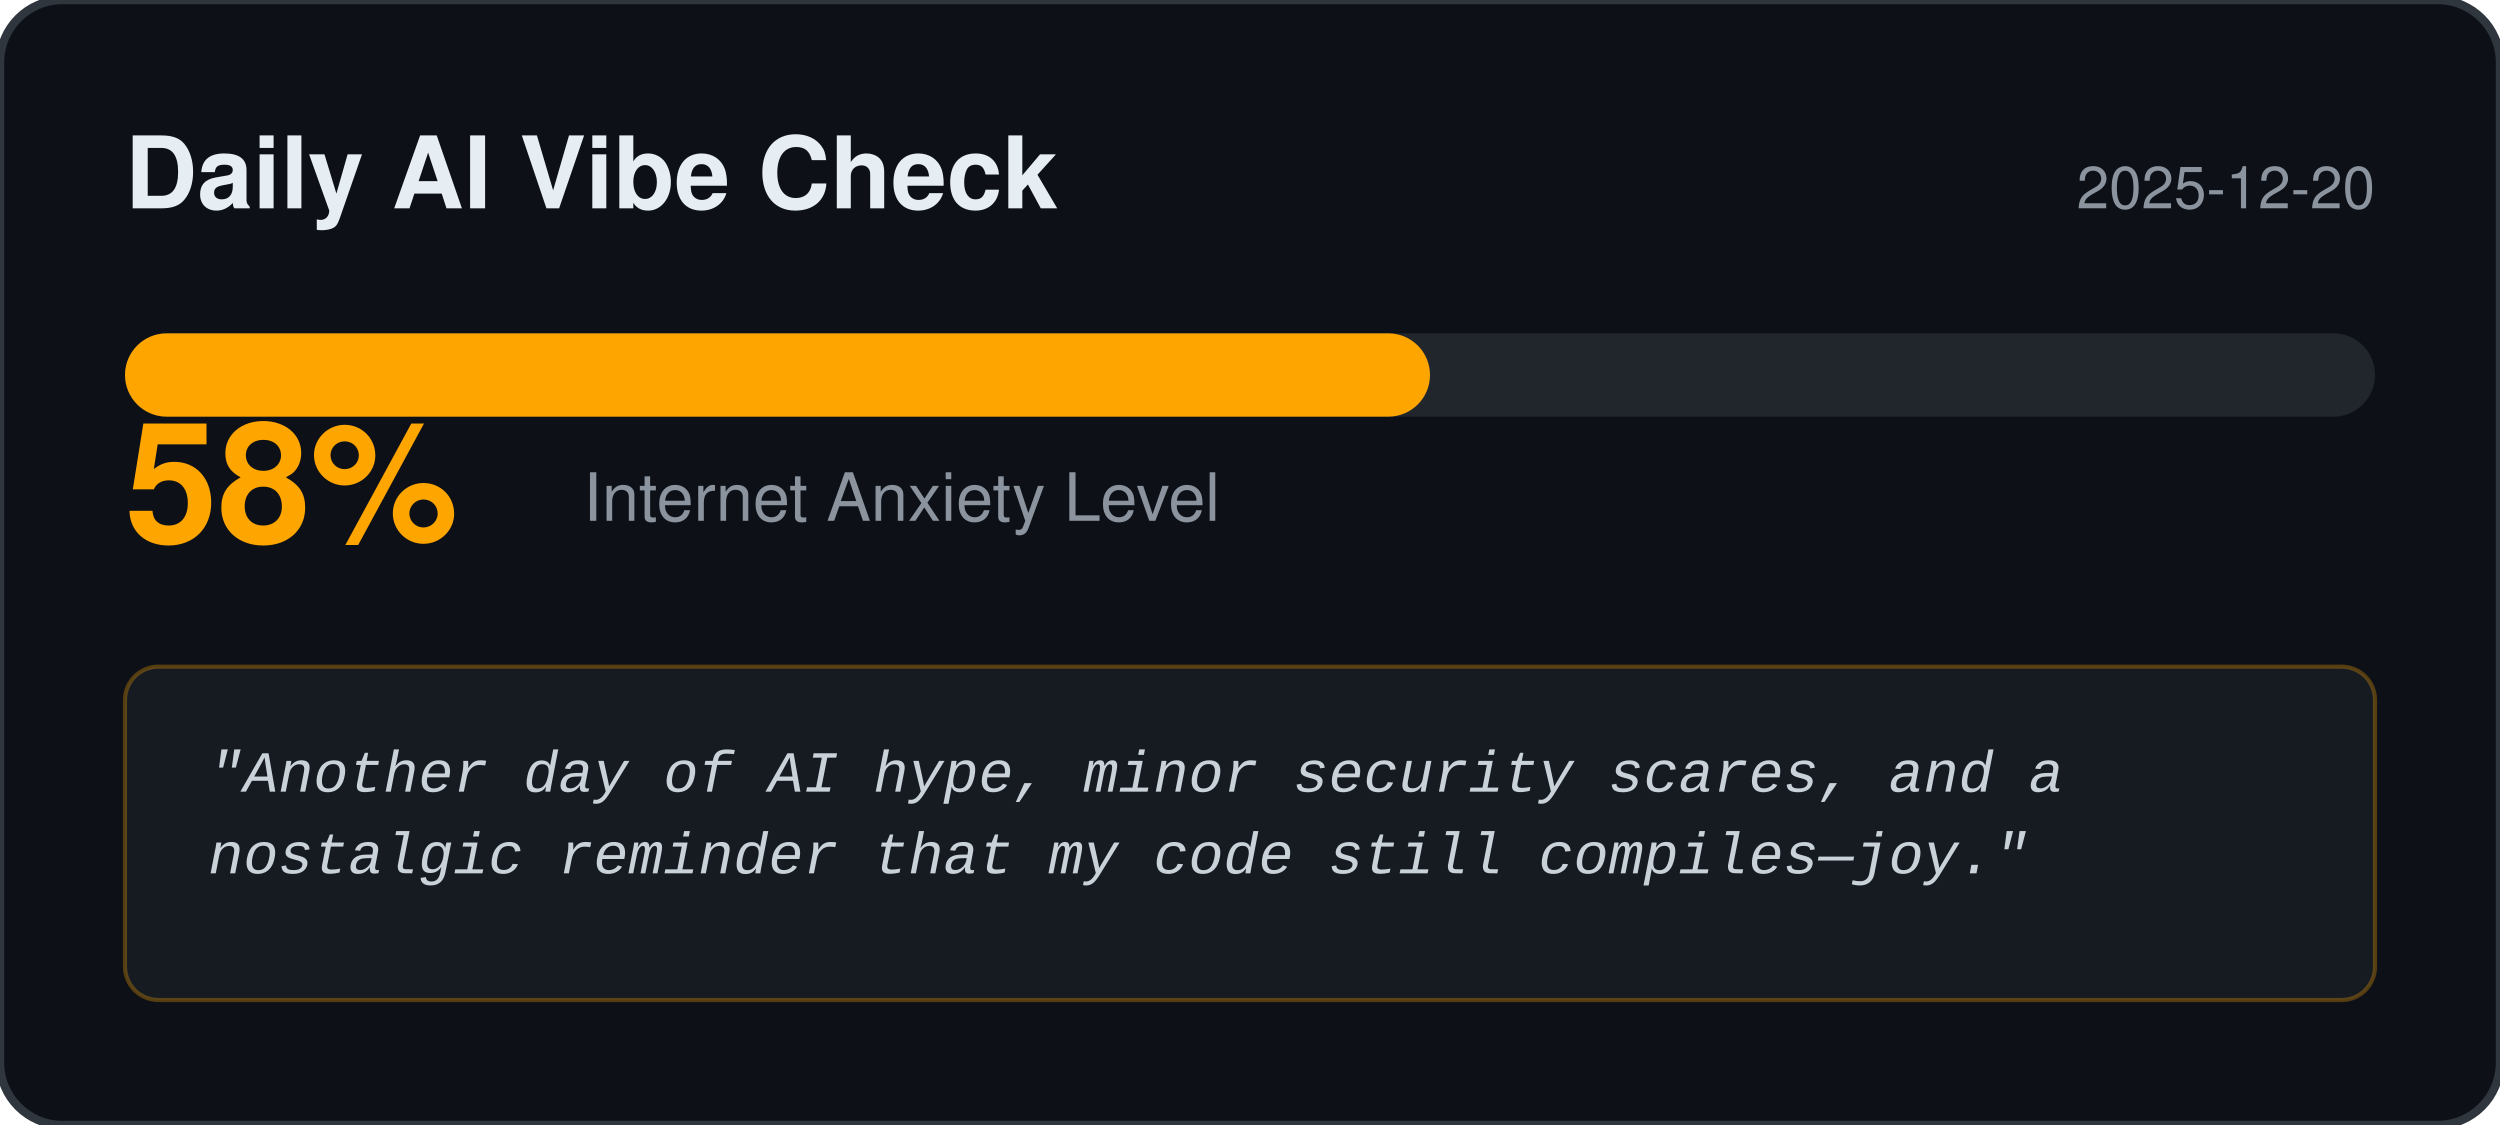
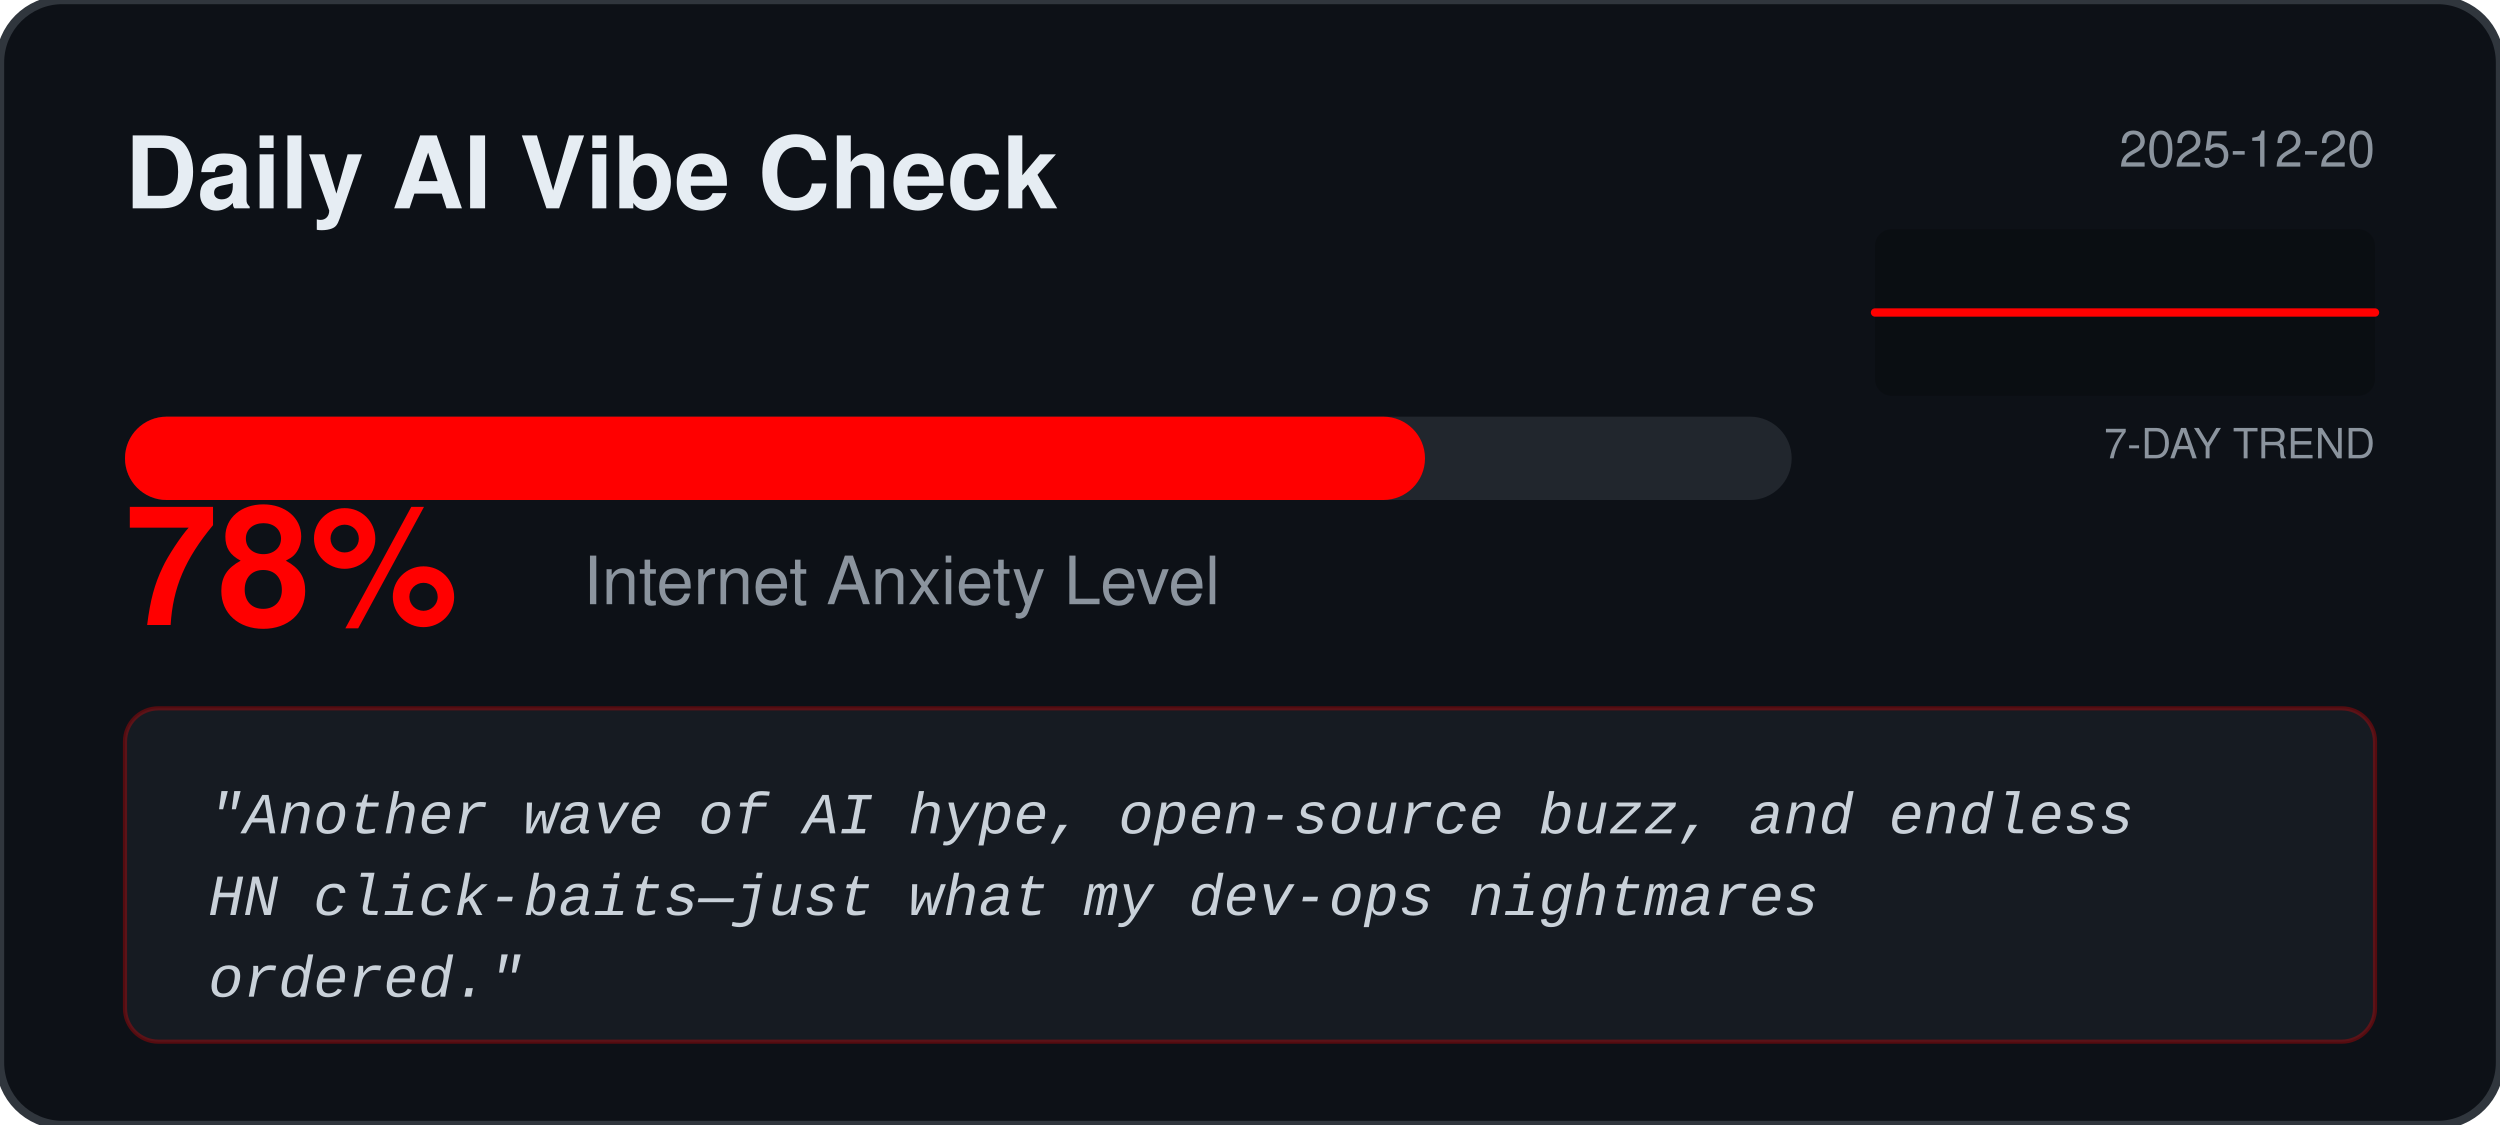
<svg xmlns="http://www.w3.org/2000/svg" width="600" height="270" viewBox="0 0 600 270" fill="none">
  <rect width="600" height="270" rx="15" fill="#0D1117" stroke="#30363D" stroke-width="2" />
  <text x="30" y="50" fill="#E6EDF3" font-family="Segoe UI, Helvetica, sans-serif" font-weight="bold" font-size="24">Daily AI Vibe Check</text>
-   <text x="570" y="50" fill="#8B949E" font-family="Segoe UI, Helvetica, sans-serif" font-size="14" text-anchor="end">2025-12-20</text>
-   <rect x="30" y="80" width="540" height="20" rx="10" fill="#21262D" />
-   <rect x="30" y="80" width="313.2" height="20" rx="10" fill="#FFA500" />
-   <text x="30" y="130" fill="#FFA500" font-family="Segoe UI, Helvetica, sans-serif" font-weight="bold" font-size="40">58%</text>
-   <text x="140" y="125" fill="#8B949E" font-family="Segoe UI, Helvetica, sans-serif" font-size="16">Internet Anxiety Level</text>
-   <rect x="30" y="160" width="540" height="80" rx="8" fill="#161B22" stroke="#FFA500" stroke-opacity="0.3" />
-   <text x="50" y="190" fill="#C9D1D9" font-family="Courier New, monospace" font-size="14" font-style="italic">
-     <tspan x="50" dy="0">"Another day of AI hype, minor security scares, and a</tspan>
-     <tspan x="50" dy="1.4em">nostalgic reminder that my code still compiles—joy."</tspan>
+   <text x="570" y="40" fill="#8B949E" font-family="Segoe UI, Helvetica, sans-serif" font-size="12" text-anchor="end">2025-12-20</text>
+   <rect x="450" y="55" width="120" height="40" fill="#000000" fill-opacity="0.2" rx="4" />
+   <text x="570" y="110" fill="#8B949E" font-family="Segoe UI, Helvetica, sans-serif" font-size="10" text-anchor="end">7-DAY TREND</text>
+   <polyline points="450,75.0 570,75.0" fill="none" stroke="#FF0000" stroke-width="2" stroke-linecap="round" stroke-linejoin="round" />
+   <rect x="30" y="100" width="400" height="20" rx="10" fill="#21262D" />
+   <rect x="30" y="100" width="312.0" height="20" rx="10" fill="#FF0000" />
+   <text x="30" y="150" fill="#FF0000" font-family="Segoe UI, Helvetica, sans-serif" font-weight="bold" font-size="40">78%</text>
+   <text x="140" y="145" fill="#8B949E" font-family="Segoe UI, Helvetica, sans-serif" font-size="16">Internet Anxiety Level</text>
+   <rect x="30" y="170" width="540" height="80" rx="8" fill="#161B22" stroke="#FF0000" stroke-opacity="0.3" />
+   <text x="50" y="200" fill="#C9D1D9" font-family="Courier New, monospace" font-size="14" font-style="italic">
+     <tspan x="50" dy="0">"Another wave of AI hype, open‑source buzz, and endless</tspan>
+     <tspan x="50" dy="1.4em">HN click‑baits—just what my dev‑ops nightmares</tspan>
+     <tspan x="50" dy="1.4em">ordered."</tspan>
  </text>
</svg>
